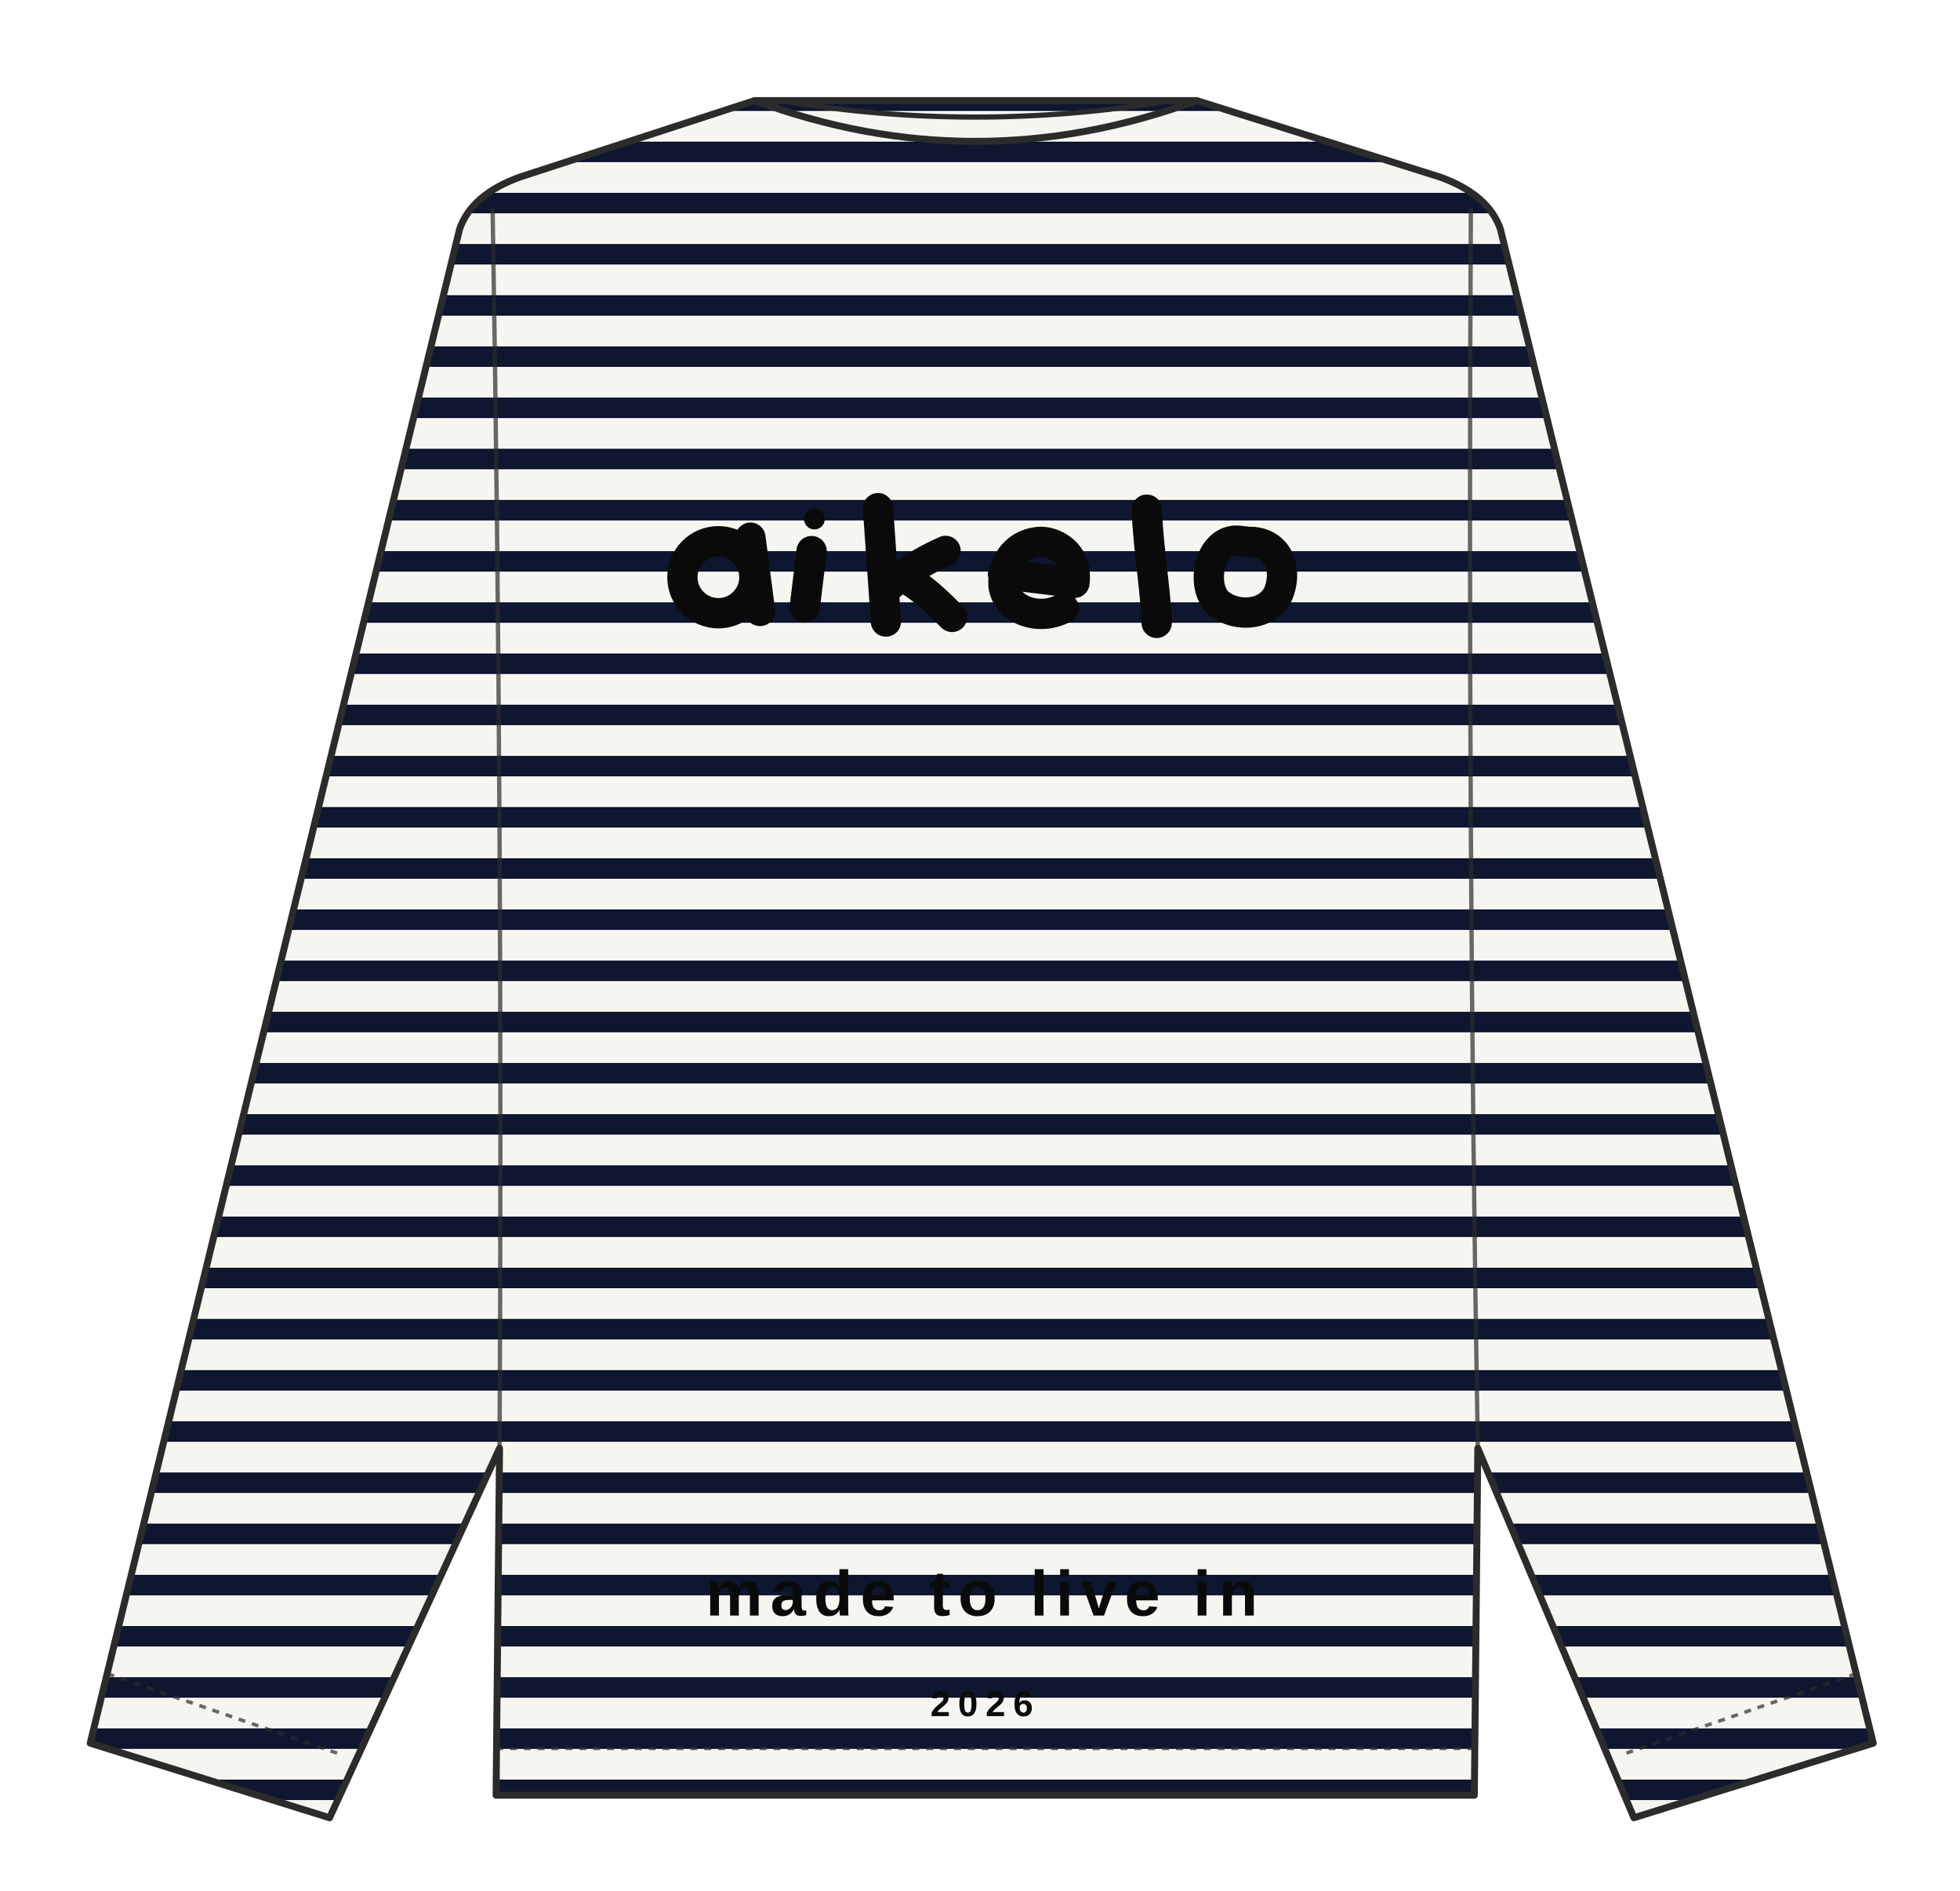
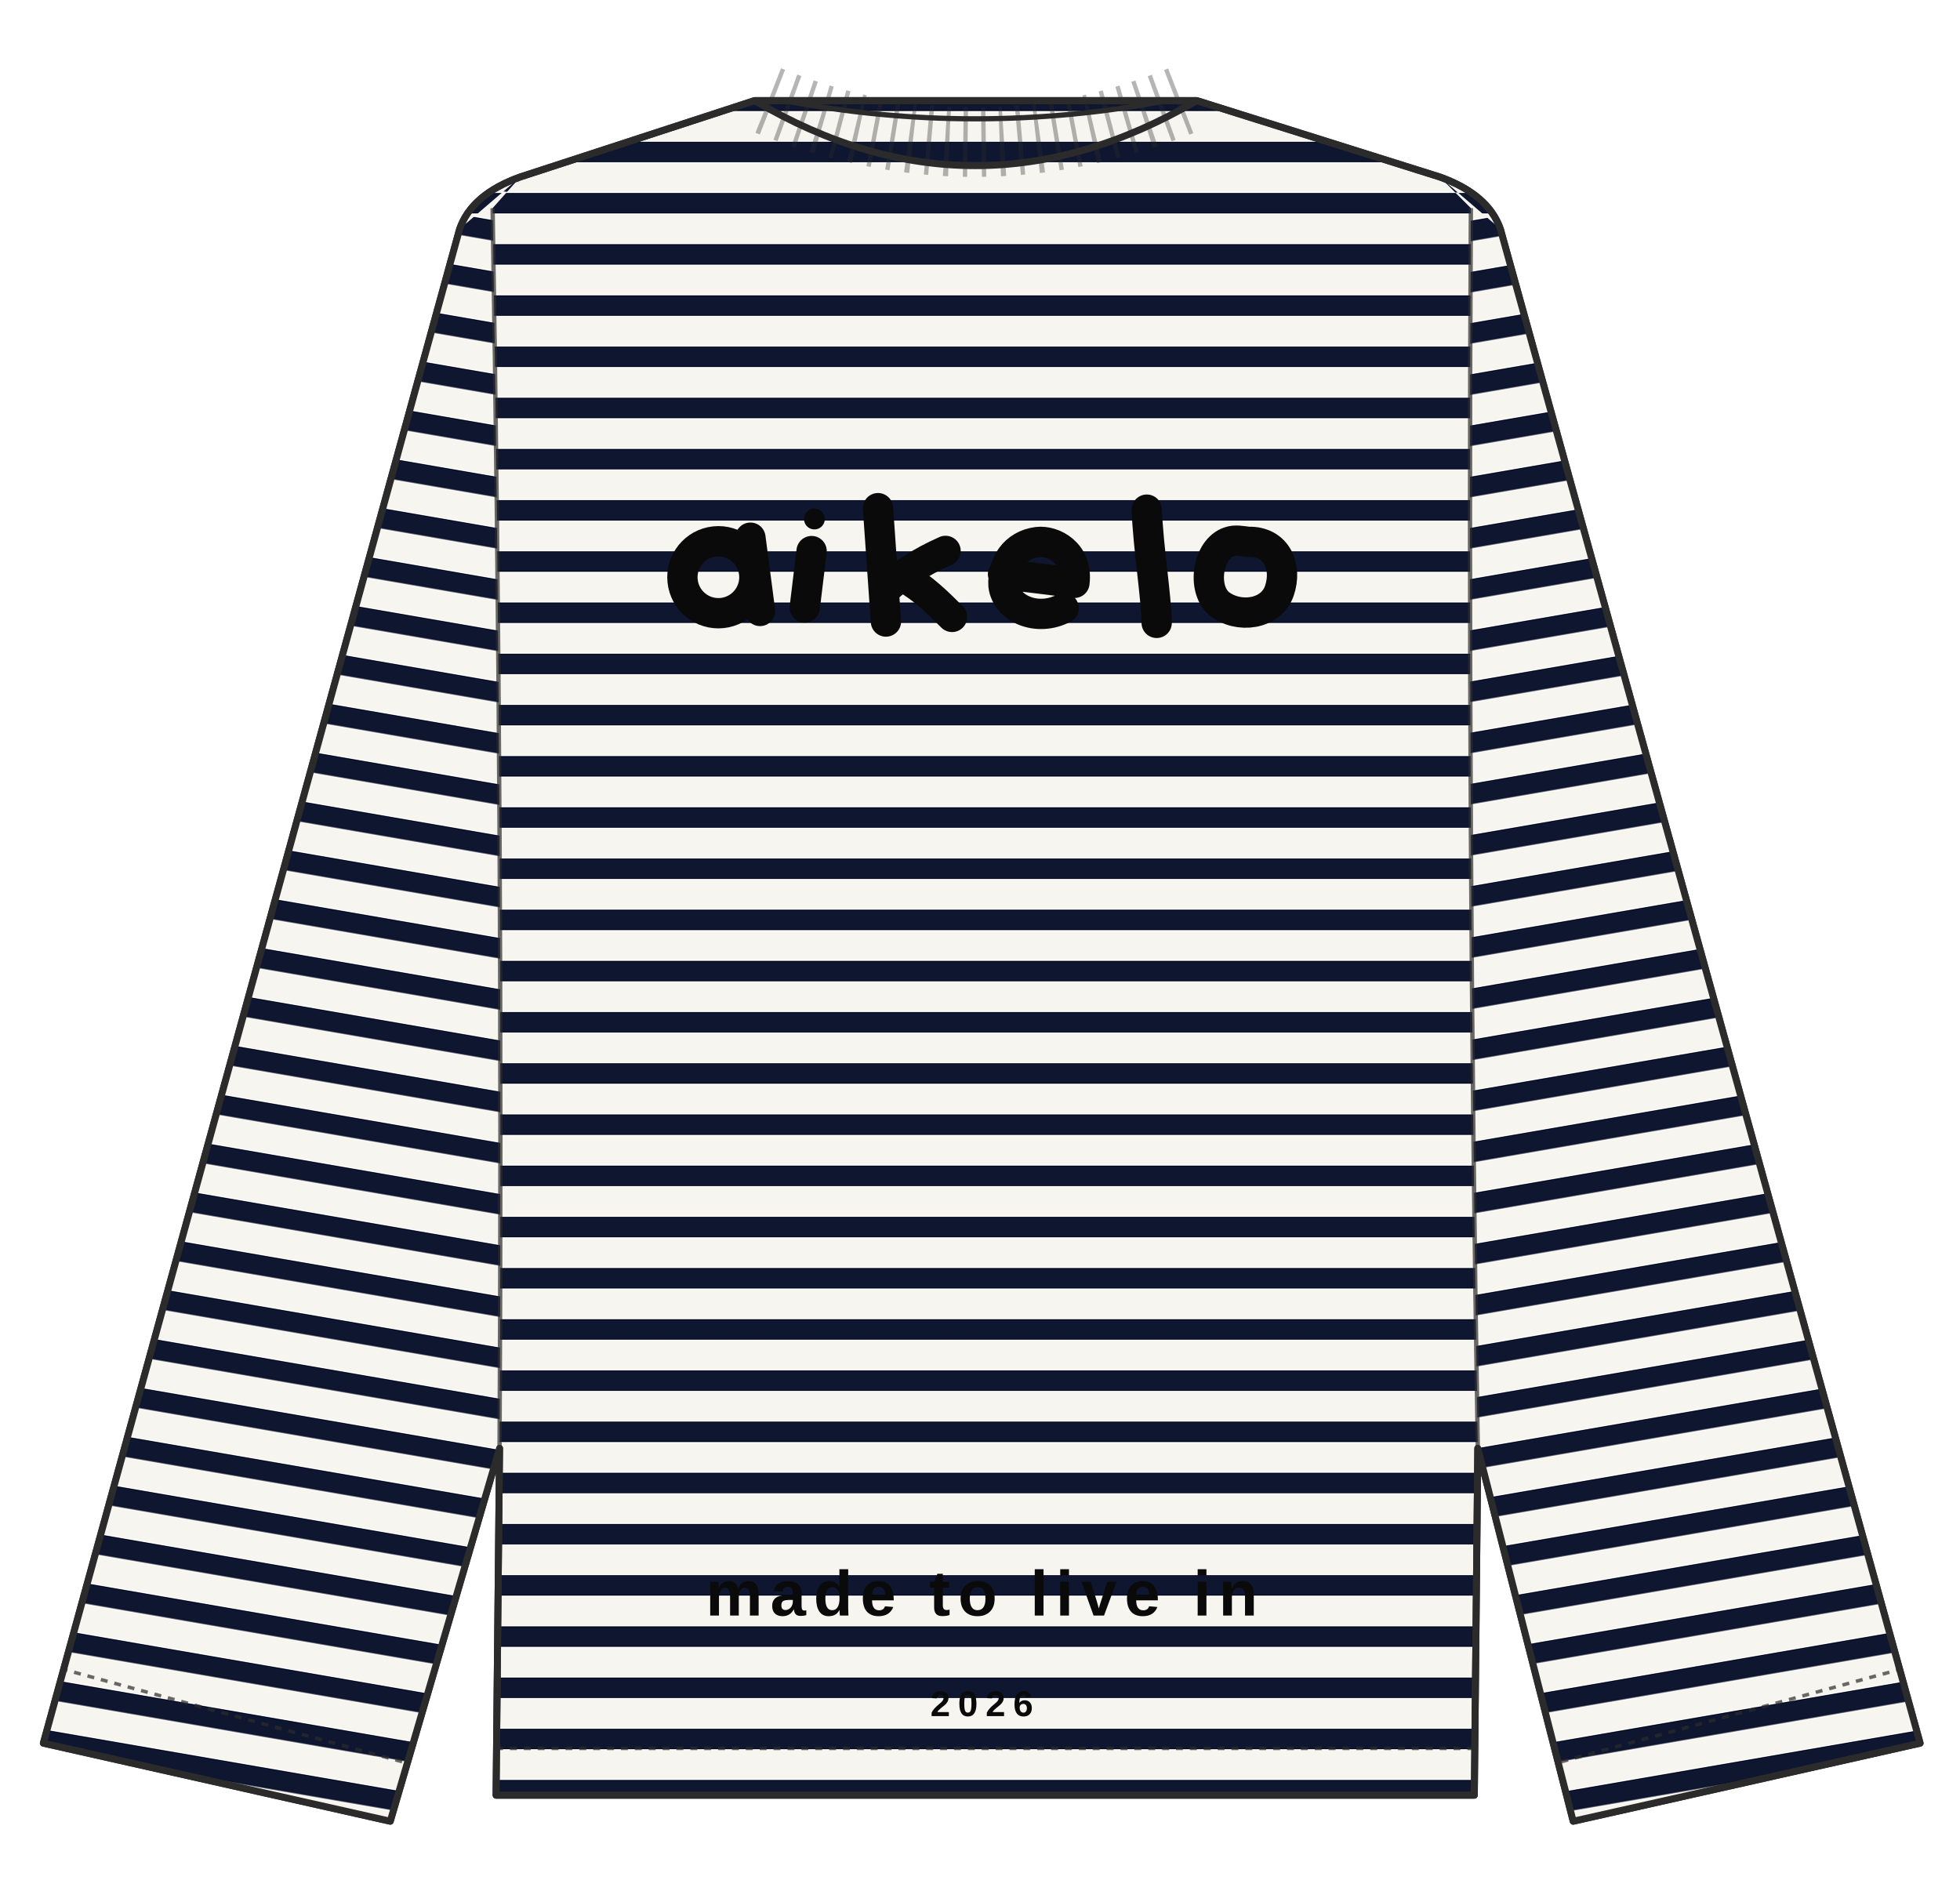
<svg xmlns="http://www.w3.org/2000/svg" viewBox="400 420 1130 1090">
  <defs>
-     <pattern id="st1" width="10" height="29.51" patternUnits="userSpaceOnUse">
-       <rect width="10" height="29.51" fill="#F7F5F0" />
-       <rect width="10" height="11.81" fill="#0F1630" />
+     <pattern id="st1b" width="10" height="29.514" patternUnits="userSpaceOnUse">
+       <rect width="10" height="29.514" fill="#F7F5F0" />
+       <rect width="10" height="11.806" fill="#0F1630" />
+     </pattern>
+     <pattern id="st1l" width="10" height="29.083" patternUnits="userSpaceOnUse" patternTransform="rotate(9.8 688 890)">
+       <rect width="10" height="29.083" fill="#F7F5F0" />
+       <rect width="10" height="11.633" fill="#0F1630" />
+     </pattern>
+     <pattern id="st1r" width="10" height="29.083" patternUnits="userSpaceOnUse" patternTransform="rotate(-9.8 1246 890)">
+       <rect width="10" height="29.083" fill="#F7F5F0" />
+       <rect width="10" height="11.633" fill="#0F1630" />
    </pattern>
  </defs>
-   <path d="M835,478 L700,522 Q672,532 665,552 L452,1425 L590,1468 L688,1255 L686,1455 L1250,1455 L1252,1255 L1342,1468 L1480,1425 L1265,552 Q1258,532 1230,522 L1090,478 Z" fill="url(#st1)" stroke="#2B2B2B" stroke-width="4" stroke-linejoin="round" />
+   <path d="M835,478 L700,522 Q672,532 665,552 L425,1425 L625,1470 L688,1255 L686,1455 L1250,1455 L1252,1255 L1307,1470 L1507,1425 L1265,552 Q1258,532 1230,522 L1090,478 Z" fill="url(#st1b)" stroke="#2B2B2B" stroke-width="4" stroke-linejoin="round" />
+   <path d="M700,522 L665,552 L425,1425 L625,1470 L688,1255 Q690,900 684,540 Z" fill="url(#st1l)" />
+   <path d="M1230,522 L1265,552 L1507,1425 L1307,1470 L1252,1255 Q1246,900 1248,540 Z" fill="url(#st1r)" />
+   <path d="M835,478 L700,522 Q672,532 665,552 L425,1425 L625,1470 L688,1255 L686,1455 L1250,1455 L1252,1255 L1307,1470 L1507,1425 L1265,552 Q1258,532 1230,522 L1090,478 Z" fill="none" stroke="#2B2B2B" stroke-width="4" stroke-linejoin="round" />
  <path d="M684,540 Q690,900 688,1255 M1248,540 Q1246,900 1252,1255" fill="none" stroke="#2B2B2B" stroke-width="2.5" opacity=".7" />
-   <path d="M686,1428 L1250,1428 M462,1385 L598,1432 M1470,1385 L1334,1432" fill="none" stroke="#2B2B2B" stroke-width="2" stroke-dasharray="4 4" opacity=".7" />
-   <path d="M835,478 Q962,525 1090,478" fill="none" stroke="#2B2B2B" stroke-width="4" />
-   <path d="M850,478 Q962,497 1075,478" fill="none" stroke="#2B2B2B" stroke-width="3" />
+   <path d="M686,1428 L1250,1428 M435,1382 L633,1436 M1497,1382 L1299,1436" fill="none" stroke="#2B2B2B" stroke-width="2" stroke-dasharray="4 4" opacity=".7" />
+   <path d="M843,478 Q962,526 1081,478" fill="none" stroke="#2B2B2B" stroke-width="40" stroke-dasharray="2.5 8" opacity=".35" />
+   <path d="M835,478 Q962,553 1090,478" fill="none" stroke="#2B2B2B" stroke-width="4" />
+   <path d="M852,478 Q962,499 1073,478" fill="none" stroke="#2B2B2B" stroke-width="3" />
  <g transform="translate(484.92 466.00) scale(1.4757)">
    <g transform="translate(-19.0 -5.8) scale(1.15)" />
    <g transform="translate(202.4 174.2) rotate(-6) scale(0.37)" opacity="1" fill="none" stroke="#0A0A0A" stroke-width="32" stroke-linecap="round" stroke-linejoin="round">
      <circle cx="50" cy="60" r="38" />
      <path d="M88 22 L90 100" />
    </g>
    <g transform="translate(256.4 169.0) rotate(5) scale(0.37)" opacity="1" fill="none" stroke="#0A0A0A" stroke-width="32" stroke-linecap="round" stroke-linejoin="round">
      <path d="M12 40 L10 100" />
      <circle cx="12" cy="6" r="11" fill="#0A0A0A" stroke="none" />
    </g>
    <g transform="translate(282.3 175.0) rotate(-4) scale(0.37)" opacity="1" fill="none" stroke="#0A0A0A" stroke-width="32" stroke-linecap="round" stroke-linejoin="round">
      <path d="M10 -20 L10 100" />
      <path d="M78 30 C50 40 30 52 12 66" />
      <path d="M34 56 C52 68 66 84 80 100" />
    </g>
    <g transform="translate(332.7 169.8) rotate(7) scale(0.37)" opacity="1" fill="none" stroke="#0A0A0A" stroke-width="32" stroke-linecap="round" stroke-linejoin="round">
      <path d="M12 62 H88 C88 30 60 20 44 24 C20 30 10 52 14 74 C20 98 54 108 80 90" />
    </g>
    <g transform="translate(386.7 175.7) rotate(-5) scale(0.37)" opacity="1" fill="none" stroke="#0A0A0A" stroke-width="32" stroke-linecap="round" stroke-linejoin="round">
      <path d="M12 -20 C10 20 14 70 12 100" />
    </g>
    <g transform="translate(412.6 170.5) rotate(6) scale(0.37)" opacity="1" fill="none" stroke="#0A0A0A" stroke-width="32" stroke-linecap="round" stroke-linejoin="round">
      <path d="M50 22 C80 18 94 44 88 70 C82 96 48 104 26 90 C6 76 8 34 30 24 C36 21 44 22 50 22Z" />
    </g>
    <text x="326" y="600" text-anchor="middle" font-family="Jost, Futura, Arial, sans-serif" font-weight="800" font-size="25" letter-spacing="3" fill="#0A0A0A" opacity="1">made to live in</text>
    <text x="326" y="639.3" text-anchor="middle" font-family="Jost, Futura, Arial, sans-serif" font-weight="800" font-size="14" letter-spacing="3" fill="#0A0A0A" opacity="1">2026</text>
  </g>
</svg>
